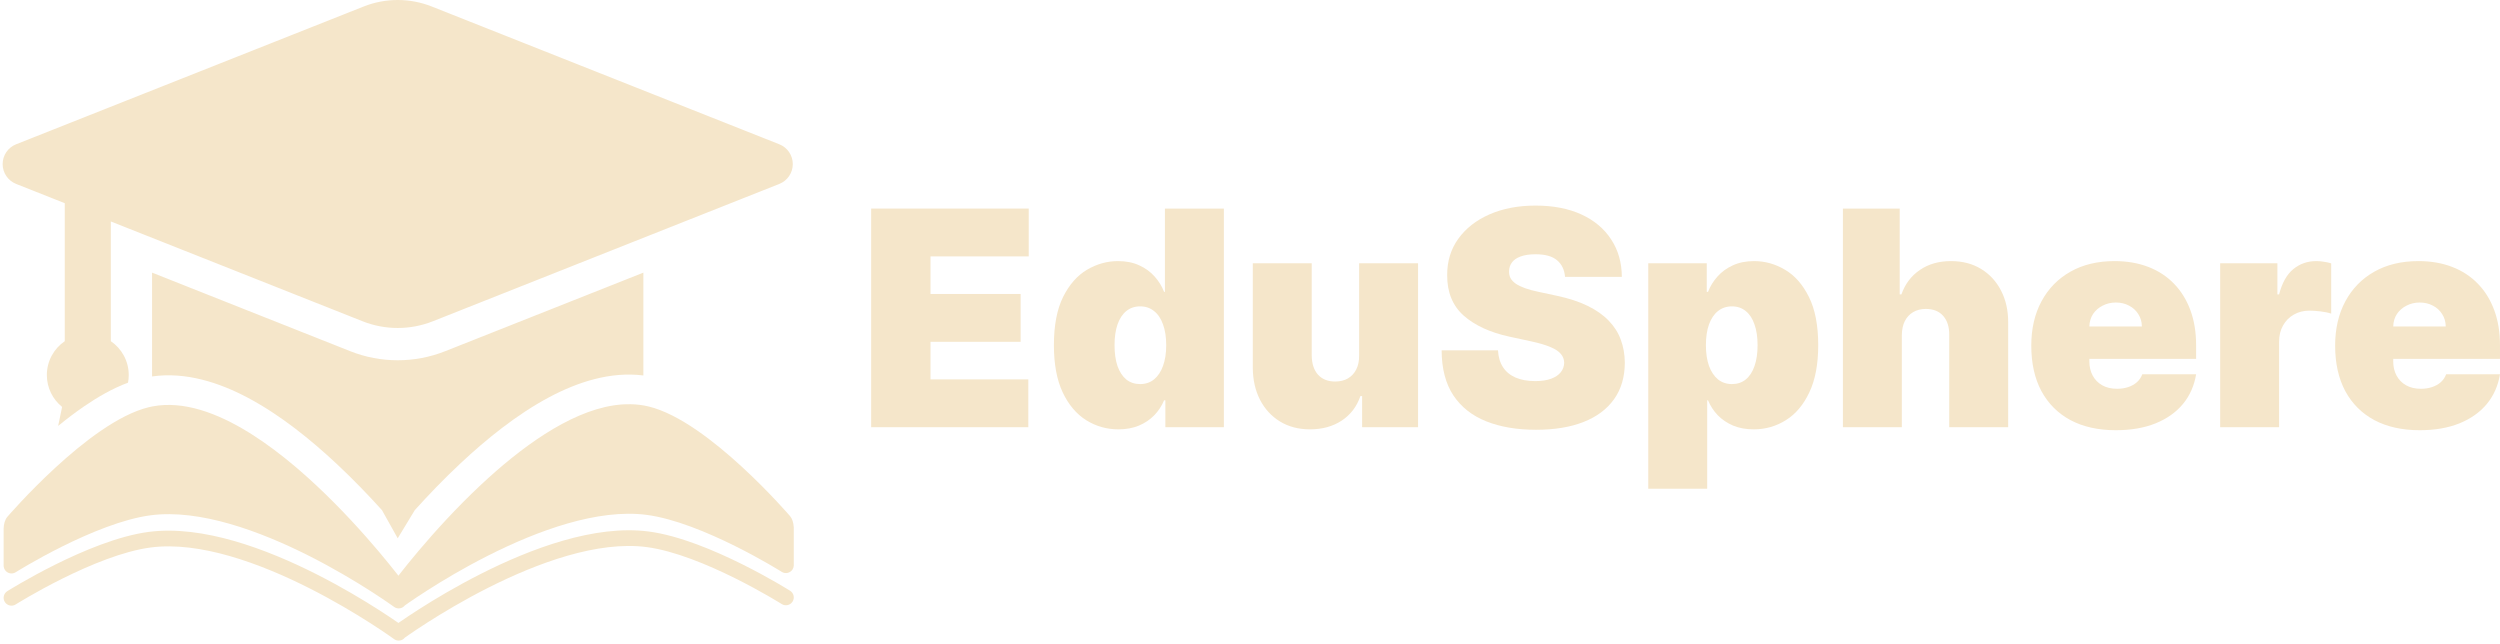
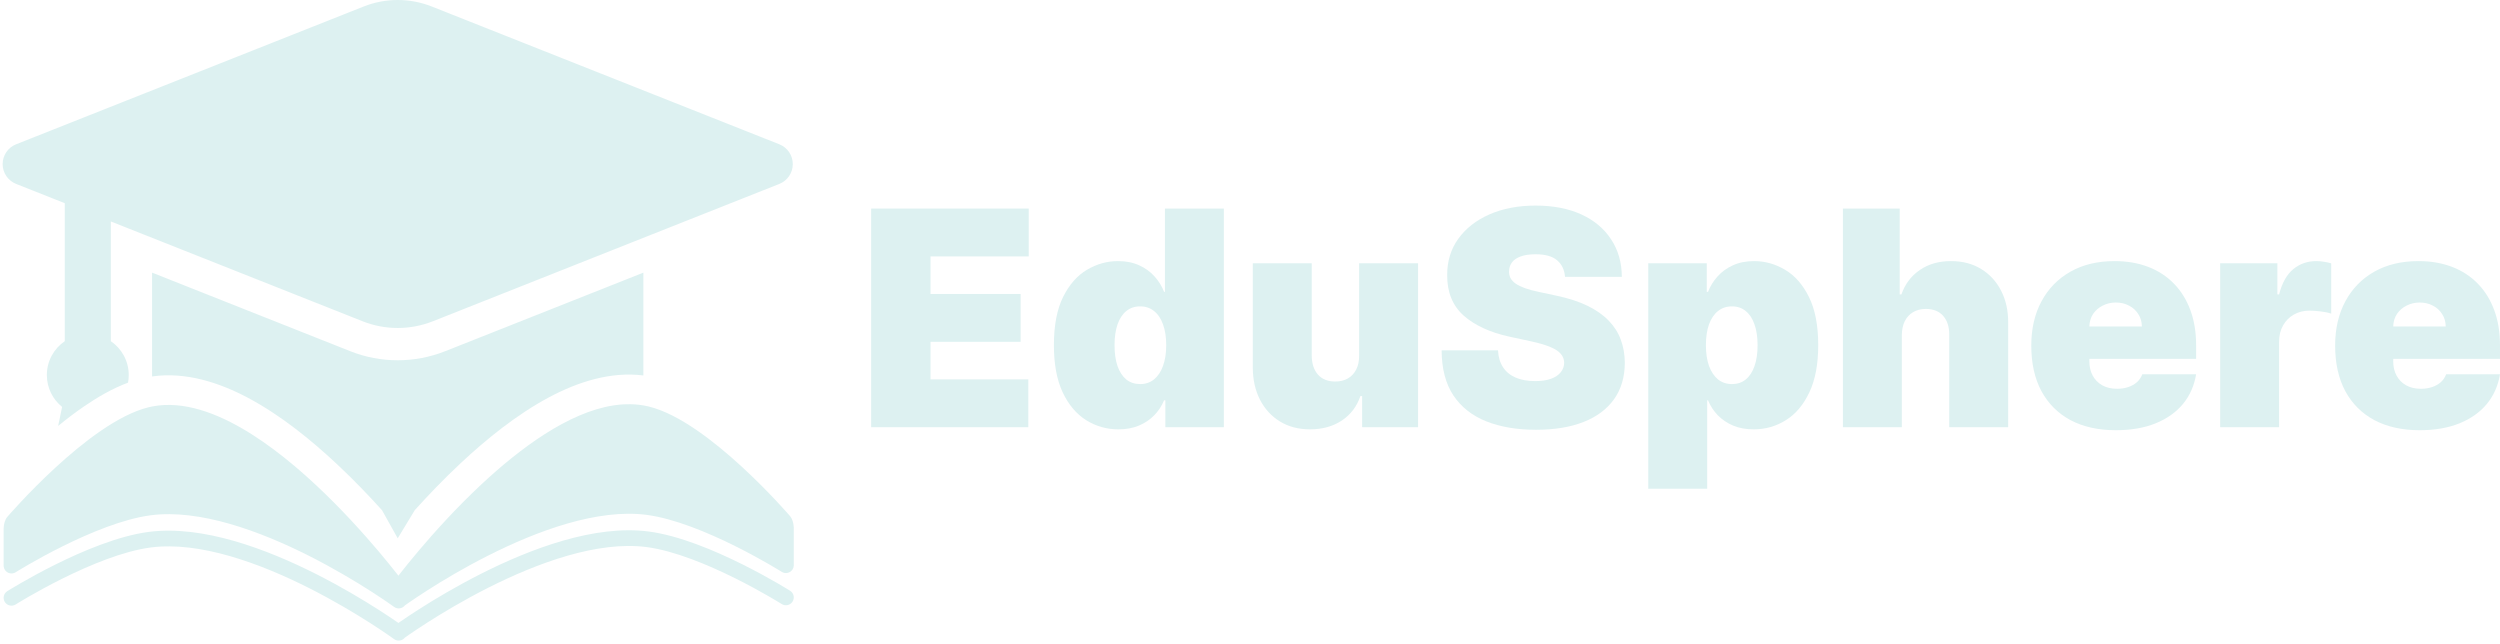
<svg xmlns="http://www.w3.org/2000/svg" width="474" height="122" viewBox="0 0 474 122" fill="none">
-   <path d="M91.208 108.785C100.595 104.042 112.753 99.432 122.994 100.774C128.759 101.529 135.498 104.382 140.697 106.968C143.319 108.272 145.59 109.529 147.207 110.461C148.016 110.927 148.662 111.312 149.107 111.582C149.33 111.717 149.502 111.823 149.62 111.896C149.679 111.932 149.724 111.96 149.755 111.98C149.77 111.989 149.783 111.997 149.791 112.002C149.795 112.004 149.799 112.007 149.801 112.008C149.802 112.008 149.803 112.009 149.804 112.009L149.805 112.01C150.5 112.448 150.709 113.369 150.271 114.065C149.832 114.76 148.913 114.969 148.217 114.53L148.215 114.529L148.178 114.506C148.15 114.489 148.109 114.463 148.054 114.429C147.943 114.361 147.779 114.26 147.564 114.13C147.136 113.87 146.508 113.495 145.72 113.041C144.142 112.132 141.925 110.905 139.371 109.635C134.218 107.072 127.852 104.414 122.607 103.727C113.334 102.511 101.889 106.725 92.551 111.443C87.926 113.781 83.898 116.2 81.027 118.035C79.593 118.952 78.449 119.722 77.666 120.261C77.275 120.53 76.974 120.741 76.772 120.885C76.77 120.886 76.768 120.888 76.767 120.889C76.274 121.519 75.367 121.65 74.716 121.175L74.713 121.173C74.71 121.171 74.705 121.168 74.699 121.163C74.687 121.154 74.668 121.141 74.644 121.123C74.593 121.087 74.517 121.032 74.416 120.96C74.214 120.817 73.913 120.605 73.522 120.336C72.739 119.797 71.595 119.026 70.16 118.109C67.289 116.274 63.262 113.856 58.637 111.519C49.299 106.8 37.854 102.587 28.58 103.802C23.335 104.489 16.969 107.146 11.816 109.709C9.262 110.98 7.045 112.207 5.468 113.116C4.68 113.57 4.052 113.944 3.623 114.204C3.409 114.334 3.244 114.436 3.134 114.504C3.079 114.538 3.036 114.564 3.009 114.581L2.972 114.605L2.971 114.606C2.275 115.044 1.355 114.834 0.917 114.139C0.479 113.443 0.687 112.523 1.383 112.085L2.147 113.299C1.428 112.156 1.385 112.089 1.383 112.085L1.384 112.084C1.384 112.084 1.386 112.084 1.387 112.083C1.389 112.082 1.392 112.079 1.396 112.076C1.405 112.071 1.417 112.064 1.432 112.055C1.463 112.036 1.509 112.007 1.567 111.971C1.685 111.898 1.858 111.792 2.08 111.657C2.525 111.388 3.172 111.002 3.98 110.536C5.597 109.605 7.869 108.347 10.49 107.043C15.69 104.457 22.428 101.604 28.192 100.849C38.433 99.507 50.593 104.117 59.98 108.86C64.717 111.254 68.833 113.727 71.764 115.601C73.23 116.538 74.402 117.326 75.21 117.882C75.328 117.963 75.438 118.04 75.54 118.11C75.671 118.019 75.817 117.918 75.978 117.808C76.785 117.252 77.957 116.463 79.424 115.525C82.355 113.652 86.471 111.179 91.208 108.785Z" fill="#F5E6CA" />
-   <path fill-rule="evenodd" clip-rule="evenodd" d="M119.571 76.64H119.574C120.733 76.662 121.875 76.802 122.994 77.073C128.759 78.471 135.498 83.749 140.697 88.535C143.319 90.948 145.59 93.275 147.207 94.999C148.016 95.862 148.662 96.574 149.107 97.073C149.33 97.323 149.502 97.52 149.62 97.654C149.679 97.722 149.724 97.774 149.755 97.81C149.77 97.827 149.783 97.841 149.791 97.851C149.795 97.855 149.798 97.859 149.8 97.861C149.801 97.862 149.802 97.864 149.803 97.864L149.804 97.866C149.802 97.874 149.762 97.99 149.098 99.942L149.804 97.866C150.21 98.341 150.45 99.119 150.492 99.942H150.5V107.238H150.498C150.486 107.486 150.412 107.735 150.271 107.959C149.832 108.654 148.912 108.863 148.217 108.425L148.215 108.424L148.178 108.4C148.15 108.383 148.109 108.357 148.054 108.323C147.943 108.255 147.779 108.154 147.564 108.024C147.136 107.765 146.508 107.39 145.72 106.936C144.142 106.027 141.925 104.8 139.371 103.529C134.218 100.966 127.852 98.308 122.607 97.621C113.334 96.406 101.889 100.619 92.551 105.338C87.926 107.675 83.898 110.095 81.027 111.93C79.593 112.847 78.449 113.616 77.666 114.155C77.275 114.425 76.974 114.636 76.772 114.779C76.77 114.78 76.768 114.782 76.767 114.783C76.274 115.414 75.367 115.544 74.716 115.069L74.713 115.067C74.71 115.065 74.705 115.062 74.699 115.058C74.687 115.049 74.668 115.035 74.644 115.017C74.593 114.98 74.517 114.926 74.416 114.855C74.214 114.711 73.913 114.499 73.522 114.23C72.739 113.691 71.595 112.921 70.16 112.004C67.289 110.169 63.262 107.751 58.637 105.413C49.299 100.694 37.854 96.481 28.58 97.696C23.335 98.384 16.969 101.041 11.816 103.604C9.262 104.874 7.045 106.102 5.468 107.011C4.68 107.465 4.052 107.839 3.623 108.099C3.409 108.228 3.244 108.33 3.134 108.399C3.079 108.433 3.036 108.459 3.009 108.476L2.972 108.499C2.276 108.937 1.355 108.729 0.917 108.033C0.79 107.831 0.717 107.61 0.695 107.388H0.688V100.239C0.705 99.359 0.95 98.51 1.383 98.005L2.144 100.239C1.396 98.042 1.384 98.005 1.384 98.004L1.385 98.003C1.385 98.002 1.386 98.001 1.387 98C1.389 97.998 1.393 97.994 1.396 97.989C1.405 97.98 1.416 97.966 1.432 97.948C1.463 97.913 1.509 97.86 1.567 97.793C1.685 97.658 1.857 97.462 2.08 97.212C2.525 96.713 3.172 96 3.98 95.138C5.597 93.414 7.869 91.087 10.49 88.674C15.69 83.888 22.428 78.61 28.192 77.212C28.435 77.153 28.678 77.1 28.923 77.054C28.959 77.047 28.996 77.04 29.032 77.033C29.005 77.038 28.978 77.044 28.951 77.049C34.751 75.955 41.12 78.248 47.227 82.025C47.397 82.13 47.566 82.237 47.735 82.344C50.533 84.115 53.271 86.189 55.868 88.379C55.998 88.488 56.127 88.598 56.256 88.708L56.339 88.778C56.375 88.809 56.411 88.841 56.447 88.872L56.887 89.25C57.945 90.168 58.978 91.101 59.98 92.037C64.717 96.467 68.833 101.043 71.764 104.51C73.23 106.244 74.402 107.704 75.21 108.733C75.328 108.882 75.438 109.023 75.54 109.154C75.671 108.985 75.817 108.798 75.978 108.594C76.785 107.565 77.958 106.105 79.424 104.371C82.355 100.905 86.47 96.328 91.207 91.898C98.616 84.97 107.752 78.195 116.309 76.869C116.391 76.856 116.473 76.845 116.556 76.833C116.6 76.827 116.645 76.82 116.689 76.814C116.972 76.775 117.254 76.742 117.535 76.716C117.546 76.715 117.557 76.715 117.567 76.714C117.593 76.712 117.619 76.708 117.646 76.706C117.692 76.702 117.738 76.699 117.784 76.695C117.771 76.696 117.758 76.697 117.745 76.698C117.77 76.696 117.795 76.694 117.819 76.692C117.849 76.69 117.879 76.689 117.908 76.687C117.896 76.688 117.883 76.689 117.87 76.689C118.013 76.679 118.155 76.669 118.298 76.661C118.284 76.662 118.269 76.663 118.255 76.664C118.277 76.663 118.3 76.661 118.322 76.66C118.332 76.66 118.342 76.659 118.353 76.658C118.348 76.659 118.343 76.659 118.338 76.659C118.751 76.638 119.162 76.632 119.571 76.64ZM116.309 76.869C116.306 76.87 116.304 76.871 116.302 76.871L116.32 76.868C116.317 76.869 116.312 76.869 116.309 76.869ZM116.689 76.814C116.677 76.815 116.664 76.818 116.651 76.819C116.669 76.817 116.687 76.815 116.704 76.813C116.699 76.813 116.694 76.813 116.689 76.814ZM117.513 76.719C117.523 76.718 117.534 76.717 117.544 76.716C117.541 76.716 117.538 76.716 117.535 76.716C117.528 76.717 117.52 76.718 117.513 76.719ZM117.646 76.706C117.634 76.707 117.621 76.709 117.609 76.71C117.636 76.708 117.662 76.705 117.688 76.703C117.674 76.704 117.66 76.705 117.646 76.706Z" fill="#F5E6CA" />
-   <path d="M121.983 71.187C115.71 70.4 109.502 72.454 104.144 75.302C98.033 78.549 92.235 83.246 87.37 87.796C84.113 90.842 81.15 93.941 78.644 96.723L75.406 102.06L72.425 96.73C69.944 93.982 67.023 90.932 63.817 87.935C58.952 83.385 53.153 78.688 47.043 75.441C41.578 72.536 35.23 70.457 28.83 71.375V51.691L66.408 66.589C69.285 67.728 72.312 68.306 75.405 68.306C78.498 68.306 81.525 67.728 84.401 66.589L121.983 51.691V71.187Z" fill="#F5E6CA" />
-   <path fill-rule="evenodd" clip-rule="evenodd" d="M332.589 49.504C334.64 49.504 336.59 50.051 338.438 51.144C340.301 52.237 341.812 53.958 342.973 56.306C344.147 58.654 344.734 61.703 344.734 65.454C344.734 69.044 344.174 72.019 343.054 74.381C341.947 76.742 340.463 78.504 338.601 79.664C336.752 80.825 334.721 81.404 332.508 81.404C331.051 81.404 329.748 81.169 328.602 80.696C327.468 80.211 326.496 79.556 325.687 78.733C324.891 77.896 324.276 76.952 323.845 75.9H323.683V92.659H312.51V49.909H323.602V55.334H323.845C324.25 54.282 324.843 53.317 325.626 52.44C326.409 51.549 327.381 50.84 328.541 50.314C329.701 49.774 331.051 49.504 332.589 49.504ZM328.379 58.087C327.353 58.087 326.47 58.384 325.728 58.978C324.999 59.558 324.432 60.401 324.027 61.507C323.636 62.6 323.44 63.916 323.44 65.454C323.44 66.966 323.636 68.275 324.027 69.381C324.432 70.474 324.999 71.325 325.728 71.932C326.47 72.525 327.353 72.822 328.379 72.822C329.404 72.822 330.275 72.532 330.99 71.952C331.719 71.359 332.272 70.515 332.649 69.422C333.041 68.315 333.237 66.993 333.237 65.454C333.237 63.916 333.041 62.6 332.649 61.507C332.272 60.401 331.719 59.558 330.99 58.978C330.275 58.384 329.404 58.087 328.379 58.087Z" fill="#F5E6CA" />
-   <path fill-rule="evenodd" clip-rule="evenodd" d="M400.919 49.504C403.267 49.504 405.392 49.868 407.295 50.597C409.198 51.325 410.824 52.386 412.174 53.776C413.523 55.152 414.562 56.825 415.291 58.795C416.02 60.765 416.384 62.985 416.384 65.454V68.045H396.143V68.531C396.143 69.53 396.351 70.421 396.77 71.203C397.188 71.986 397.789 72.6 398.571 73.045C399.354 73.49 400.299 73.713 401.405 73.713C402.174 73.713 402.876 73.605 403.51 73.389C404.157 73.173 404.711 72.863 405.17 72.458C405.629 72.04 405.966 71.54 406.182 70.96H416.384C416.033 73.119 415.203 74.995 413.895 76.587C412.586 78.166 410.851 79.394 408.692 80.272C406.547 81.135 404.036 81.567 401.162 81.567C397.843 81.567 394.982 80.933 392.58 79.664C390.192 78.382 388.349 76.547 387.054 74.158C385.772 71.756 385.131 68.882 385.131 65.535C385.131 62.324 385.779 59.517 387.074 57.115C388.37 54.713 390.198 52.844 392.56 51.508C394.921 50.172 397.707 49.504 400.919 49.504ZM401.162 57.358C400.258 57.358 399.428 57.553 398.673 57.944C397.917 58.322 397.309 58.849 396.851 59.523C396.405 60.198 396.17 60.988 396.143 61.892H406.102C406.088 61.001 405.858 60.219 405.413 59.544C404.981 58.856 404.394 58.322 403.652 57.944C402.924 57.553 402.093 57.358 401.162 57.358Z" fill="#F5E6CA" />
-   <path fill-rule="evenodd" clip-rule="evenodd" d="M458.531 49.504C460.879 49.504 463.005 49.868 464.907 50.597C466.81 51.325 468.437 52.386 469.786 53.776C471.135 55.152 472.175 56.825 472.903 58.795C473.632 60.765 473.996 62.985 473.996 65.454V68.045H453.755V68.531C453.755 69.53 453.964 70.421 454.382 71.203C454.8 71.986 455.401 72.6 456.184 73.045C456.966 73.49 457.911 73.713 459.018 73.713C459.787 73.713 460.488 73.605 461.122 73.389C461.77 73.173 462.323 72.863 462.782 72.458C463.241 72.04 463.578 71.54 463.794 70.96H473.996C473.645 73.119 472.816 74.995 471.507 76.587C470.198 78.166 468.464 79.394 466.305 80.272C464.159 81.135 461.649 81.567 458.774 81.567C455.455 81.567 452.594 80.933 450.192 79.664C447.804 78.382 445.961 76.547 444.666 74.158C443.384 71.756 442.743 68.882 442.743 65.535C442.743 62.324 443.391 59.517 444.687 57.115C445.982 54.713 447.81 52.844 450.172 51.508C452.533 50.172 455.32 49.504 458.531 49.504ZM458.774 57.358C457.871 57.358 457.041 57.553 456.285 57.944C455.529 58.322 454.922 58.849 454.463 59.523C454.018 60.198 453.782 60.988 453.755 61.892H463.714C463.7 61.001 463.471 60.219 463.025 59.544C462.594 58.856 462.007 58.322 461.265 57.944C460.536 57.553 459.706 57.358 458.774 57.358Z" fill="#F5E6CA" />
-   <path d="M291.145 38.979C294.491 38.979 297.386 39.538 299.828 40.658C302.271 41.778 304.153 43.358 305.476 45.396C306.811 47.42 307.487 49.788 307.5 52.5H296.731C296.623 51.151 296.117 50.098 295.213 49.342C294.322 48.586 292.966 48.209 291.145 48.209C289.984 48.209 289.033 48.351 288.291 48.634C287.562 48.904 287.022 49.275 286.671 49.747C286.32 50.219 286.139 50.759 286.125 51.366C286.098 51.866 286.185 52.318 286.388 52.723C286.604 53.114 286.942 53.471 287.4 53.795C287.859 54.105 288.446 54.389 289.161 54.646C289.876 54.902 290.727 55.132 291.712 55.334L295.112 56.063C297.406 56.548 299.369 57.189 301.002 57.985C302.635 58.782 303.971 59.719 305.01 60.799C306.049 61.865 306.812 63.066 307.298 64.401C307.797 65.737 308.053 67.196 308.066 68.775C308.053 71.5 307.372 73.807 306.022 75.696C304.673 77.585 302.743 79.023 300.233 80.008C297.737 80.993 294.734 81.485 291.226 81.485C287.623 81.485 284.478 80.953 281.793 79.887C279.121 78.821 277.043 77.181 275.559 74.968C274.088 72.741 273.346 69.894 273.332 66.426H284.02C284.087 67.694 284.404 68.76 284.971 69.624C285.537 70.488 286.334 71.143 287.359 71.588C288.398 72.033 289.633 72.256 291.063 72.256C292.264 72.256 293.27 72.108 294.08 71.811C294.89 71.514 295.504 71.102 295.922 70.575C296.34 70.049 296.556 69.449 296.569 68.775C296.556 68.14 296.347 67.587 295.942 67.114C295.551 66.629 294.903 66.196 293.999 65.818C293.095 65.427 291.873 65.063 290.335 64.726L286.206 63.835C282.536 63.039 279.641 61.71 277.522 59.848C275.417 57.972 274.371 55.414 274.385 52.176C274.371 49.544 275.073 47.244 276.49 45.273C277.921 43.29 279.898 41.745 282.421 40.639C284.958 39.532 287.866 38.979 291.145 38.979Z" fill="#F5E6CA" />
-   <path fill-rule="evenodd" clip-rule="evenodd" d="M232.045 81H220.952V75.9H220.709C220.277 76.952 219.657 77.896 218.848 78.733C218.052 79.556 217.08 80.211 215.933 80.696C214.799 81.169 213.503 81.404 212.046 81.404C209.833 81.404 207.796 80.825 205.934 79.664C204.085 78.504 202.6 76.742 201.48 74.381C200.374 72.019 199.82 69.044 199.82 65.454C199.82 61.703 200.4 58.654 201.561 56.306C202.735 53.958 204.246 52.237 206.095 51.144C207.957 50.051 209.914 49.504 211.965 49.504C213.503 49.504 214.853 49.774 216.014 50.314C217.174 50.84 218.145 51.549 218.928 52.44C219.71 53.317 220.304 54.282 220.709 55.334H220.871V39.545H232.045V81ZM216.176 58.087C215.15 58.087 214.273 58.384 213.544 58.978C212.829 59.558 212.275 60.401 211.884 61.507C211.506 62.6 211.317 63.916 211.317 65.454C211.317 66.993 211.506 68.315 211.884 69.422C212.275 70.515 212.829 71.359 213.544 71.952C214.273 72.532 215.15 72.822 216.176 72.822C217.201 72.822 218.078 72.525 218.807 71.932C219.549 71.325 220.116 70.474 220.507 69.381C220.912 68.275 221.114 66.965 221.114 65.454C221.114 63.916 220.912 62.6 220.507 61.507C220.116 60.401 219.549 59.558 218.807 58.978C218.078 58.384 217.201 58.087 216.176 58.087Z" fill="#F5E6CA" />
-   <path d="M248.703 67.397C248.717 68.936 249.108 70.144 249.877 71.021C250.66 71.898 251.753 72.337 253.156 72.337C254.087 72.337 254.891 72.14 255.565 71.749C256.253 71.344 256.78 70.778 257.145 70.049C257.522 69.307 257.704 68.423 257.69 67.397V49.909H268.864V81H258.258V75.089H257.934C257.259 77.073 256.078 78.625 254.392 79.745C252.705 80.852 250.701 81.404 248.38 81.404C246.208 81.404 244.305 80.906 242.672 79.907C241.053 78.909 239.791 77.532 238.887 75.777C237.996 74.023 237.544 72.012 237.53 69.745V49.909H248.703V67.397Z" fill="#F5E6CA" />
-   <path d="M195.048 48.613H176.426V55.738H193.51V64.807H176.426V71.932H194.968V81H165.172V39.545H195.048V48.613Z" fill="#F5E6CA" />
-   <path d="M360.184 55.819H360.507C361.208 53.836 362.376 52.291 364.009 51.185C365.642 50.065 367.605 49.504 369.899 49.504C372.099 49.504 374.009 50.004 375.628 51.002C377.261 52.001 378.523 53.377 379.413 55.131C380.317 56.885 380.763 58.896 380.749 61.163V81H369.575V63.511C369.589 61.973 369.204 60.765 368.422 59.888C367.653 59.011 366.552 58.572 365.122 58.572C364.218 58.572 363.422 58.775 362.733 59.18C362.059 59.571 361.533 60.138 361.155 60.88C360.791 61.609 360.601 62.485 360.588 63.511V81H349.415V39.545H360.184V55.819Z" fill="#F5E6CA" />
-   <path d="M439.16 49.504C439.646 49.504 440.125 49.545 440.598 49.626C441.083 49.694 441.549 49.794 441.994 49.929V59.463C441.441 59.274 440.76 59.133 439.95 59.038C439.141 58.944 438.445 58.897 437.865 58.897C436.772 58.897 435.787 59.146 434.91 59.646C434.047 60.131 433.365 60.819 432.865 61.71C432.366 62.587 432.116 63.619 432.116 64.807V81H420.943V49.909H431.793V55.819H432.116C432.683 53.633 433.581 52.035 434.809 51.023C436.05 50.011 437.501 49.504 439.16 49.504Z" fill="#F5E6CA" />
-   <path d="M68.961 1.231C73.101 -0.41 77.711 -0.41 81.851 1.231L147.76 27.357C149.301 27.967 150.313 29.456 150.313 31.113C150.313 32.771 149.302 34.261 147.762 34.871L82.061 60.915C77.786 62.61 73.025 62.61 68.75 60.915L21.013 41.99V64.689C23.062 66.087 24.408 68.439 24.408 71.108C24.408 71.601 24.363 72.085 24.274 72.553C21.338 73.643 18.498 75.296 15.955 77.037C14.258 78.199 12.601 79.466 11.025 80.758L11.776 77.153C10.012 75.73 8.883 73.551 8.883 71.108C8.883 68.44 10.229 66.087 12.278 64.689V38.528L3.052 34.871C1.512 34.26 0.5 32.771 0.5 31.113C0.5 29.457 1.511 27.967 3.052 27.357L68.961 1.231Z" fill="#F5E6CA" />
+   <path d="M91.208 108.785C100.595 104.042 112.753 99.432 122.994 100.774C128.759 101.529 135.498 104.382 140.697 106.968C143.319 108.272 145.59 109.529 147.207 110.461C148.016 110.927 148.662 111.312 149.107 111.582C149.33 111.717 149.502 111.823 149.62 111.896C149.679 111.932 149.724 111.96 149.755 111.98C149.77 111.989 149.783 111.997 149.791 112.002C149.795 112.004 149.799 112.007 149.801 112.008C149.802 112.008 149.803 112.009 149.804 112.009L149.805 112.01C150.5 112.448 150.709 113.369 150.271 114.065C149.832 114.76 148.913 114.969 148.217 114.53L148.215 114.529L148.178 114.506C148.15 114.489 148.109 114.463 148.054 114.429C147.943 114.361 147.779 114.26 147.564 114.13C147.136 113.87 146.508 113.495 145.72 113.041C144.142 112.132 141.925 110.905 139.371 109.635C134.218 107.072 127.852 104.414 122.607 103.727C113.334 102.511 101.889 106.725 92.551 111.443C87.926 113.781 83.898 116.2 81.027 118.035C79.593 118.952 78.449 119.722 77.666 120.261C77.275 120.53 76.974 120.741 76.772 120.885C76.77 120.886 76.768 120.888 76.767 120.889C76.274 121.519 75.367 121.65 74.716 121.175L74.713 121.173C74.71 121.171 74.705 121.168 74.699 121.163C74.687 121.154 74.668 121.141 74.644 121.123C74.593 121.087 74.517 121.032 74.416 120.96C74.214 120.817 73.913 120.605 73.522 120.336C72.739 119.797 71.595 119.026 70.16 118.109C67.289 116.274 63.262 113.856 58.637 111.519C49.299 106.8 37.854 102.587 28.58 103.802C23.335 104.489 16.969 107.146 11.816 109.709C9.262 110.98 7.045 112.207 5.468 113.116C4.68 113.57 4.052 113.944 3.623 114.204C3.409 114.334 3.244 114.436 3.134 114.504C3.079 114.538 3.036 114.564 3.009 114.581L2.972 114.605L2.971 114.606C2.275 115.044 1.355 114.834 0.917 114.139C0.479 113.443 0.687 112.523 1.383 112.085L2.147 113.299C1.428 112.156 1.385 112.089 1.383 112.085L1.384 112.084C1.384 112.084 1.386 112.084 1.387 112.083C1.389 112.082 1.392 112.079 1.396 112.076C1.405 112.071 1.417 112.064 1.432 112.055C1.463 112.036 1.509 112.007 1.567 111.971C1.685 111.898 1.858 111.792 2.08 111.657C2.525 111.388 3.172 111.002 3.98 110.536C5.597 109.605 7.869 108.347 10.49 107.043C15.69 104.457 22.428 101.604 28.192 100.849C38.433 99.507 50.593 104.117 59.98 108.86C64.717 111.254 68.833 113.727 71.764 115.601C73.23 116.538 74.402 117.326 75.21 117.882C75.328 117.963 75.438 118.04 75.54 118.11C75.671 118.019 75.817 117.918 75.978 117.808C76.785 117.252 77.957 116.463 79.424 115.525C82.355 113.652 86.471 111.179 91.208 108.785Z" fill="#ddf1f1" />
+   <path fill-rule="evenodd" clip-rule="evenodd" d="M119.571 76.64H119.574C120.733 76.662 121.875 76.802 122.994 77.073C128.759 78.471 135.498 83.749 140.697 88.535C143.319 90.948 145.59 93.275 147.207 94.999C148.016 95.862 148.662 96.574 149.107 97.073C149.33 97.323 149.502 97.52 149.62 97.654C149.679 97.722 149.724 97.774 149.755 97.81C149.77 97.827 149.783 97.841 149.791 97.851C149.795 97.855 149.798 97.859 149.8 97.861C149.801 97.862 149.802 97.864 149.803 97.864L149.804 97.866C149.802 97.874 149.762 97.99 149.098 99.942L149.804 97.866C150.21 98.341 150.45 99.119 150.492 99.942H150.5V107.238H150.498C150.486 107.486 150.412 107.735 150.271 107.959C149.832 108.654 148.912 108.863 148.217 108.425L148.215 108.424L148.178 108.4C148.15 108.383 148.109 108.357 148.054 108.323C147.943 108.255 147.779 108.154 147.564 108.024C147.136 107.765 146.508 107.39 145.72 106.936C144.142 106.027 141.925 104.8 139.371 103.529C134.218 100.966 127.852 98.308 122.607 97.621C113.334 96.406 101.889 100.619 92.551 105.338C87.926 107.675 83.898 110.095 81.027 111.93C79.593 112.847 78.449 113.616 77.666 114.155C77.275 114.425 76.974 114.636 76.772 114.779C76.77 114.78 76.768 114.782 76.767 114.783C76.274 115.414 75.367 115.544 74.716 115.069L74.713 115.067C74.71 115.065 74.705 115.062 74.699 115.058C74.687 115.049 74.668 115.035 74.644 115.017C74.593 114.98 74.517 114.926 74.416 114.855C74.214 114.711 73.913 114.499 73.522 114.23C72.739 113.691 71.595 112.921 70.16 112.004C67.289 110.169 63.262 107.751 58.637 105.413C49.299 100.694 37.854 96.481 28.58 97.696C23.335 98.384 16.969 101.041 11.816 103.604C9.262 104.874 7.045 106.102 5.468 107.011C4.68 107.465 4.052 107.839 3.623 108.099C3.409 108.228 3.244 108.33 3.134 108.399C3.079 108.433 3.036 108.459 3.009 108.476L2.972 108.499C2.276 108.937 1.355 108.729 0.917 108.033C0.79 107.831 0.717 107.61 0.695 107.388H0.688V100.239C0.705 99.359 0.95 98.51 1.383 98.005L2.144 100.239C1.396 98.042 1.384 98.005 1.384 98.004L1.385 98.003C1.385 98.002 1.386 98.001 1.387 98C1.389 97.998 1.393 97.994 1.396 97.989C1.405 97.98 1.416 97.966 1.432 97.948C1.463 97.913 1.509 97.86 1.567 97.793C1.685 97.658 1.857 97.462 2.08 97.212C2.525 96.713 3.172 96 3.98 95.138C5.597 93.414 7.869 91.087 10.49 88.674C15.69 83.888 22.428 78.61 28.192 77.212C28.435 77.153 28.678 77.1 28.923 77.054C28.959 77.047 28.996 77.04 29.032 77.033C29.005 77.038 28.978 77.044 28.951 77.049C34.751 75.955 41.12 78.248 47.227 82.025C47.397 82.13 47.566 82.237 47.735 82.344C50.533 84.115 53.271 86.189 55.868 88.379C55.998 88.488 56.127 88.598 56.256 88.708L56.339 88.778C56.375 88.809 56.411 88.841 56.447 88.872L56.887 89.25C57.945 90.168 58.978 91.101 59.98 92.037C64.717 96.467 68.833 101.043 71.764 104.51C73.23 106.244 74.402 107.704 75.21 108.733C75.328 108.882 75.438 109.023 75.54 109.154C75.671 108.985 75.817 108.798 75.978 108.594C76.785 107.565 77.958 106.105 79.424 104.371C82.355 100.905 86.47 96.328 91.207 91.898C98.616 84.97 107.752 78.195 116.309 76.869C116.391 76.856 116.473 76.845 116.556 76.833C116.6 76.827 116.645 76.82 116.689 76.814C116.972 76.775 117.254 76.742 117.535 76.716C117.546 76.715 117.557 76.715 117.567 76.714C117.593 76.712 117.619 76.708 117.646 76.706C117.692 76.702 117.738 76.699 117.784 76.695C117.771 76.696 117.758 76.697 117.745 76.698C117.77 76.696 117.795 76.694 117.819 76.692C117.849 76.69 117.879 76.689 117.908 76.687C117.896 76.688 117.883 76.689 117.87 76.689C118.013 76.679 118.155 76.669 118.298 76.661C118.284 76.662 118.269 76.663 118.255 76.664C118.277 76.663 118.3 76.661 118.322 76.66C118.332 76.66 118.342 76.659 118.353 76.658C118.348 76.659 118.343 76.659 118.338 76.659C118.751 76.638 119.162 76.632 119.571 76.64ZM116.309 76.869C116.306 76.87 116.304 76.871 116.302 76.871L116.32 76.868C116.317 76.869 116.312 76.869 116.309 76.869ZM116.689 76.814C116.677 76.815 116.664 76.818 116.651 76.819C116.669 76.817 116.687 76.815 116.704 76.813C116.699 76.813 116.694 76.813 116.689 76.814ZM117.513 76.719C117.523 76.718 117.534 76.717 117.544 76.716C117.541 76.716 117.538 76.716 117.535 76.716C117.528 76.717 117.52 76.718 117.513 76.719ZM117.646 76.706C117.634 76.707 117.621 76.709 117.609 76.71C117.636 76.708 117.662 76.705 117.688 76.703C117.674 76.704 117.66 76.705 117.646 76.706Z" fill="#ddf1f1" />
+   <path d="M121.983 71.187C115.71 70.4 109.502 72.454 104.144 75.302C98.033 78.549 92.235 83.246 87.37 87.796C84.113 90.842 81.15 93.941 78.644 96.723L75.406 102.06L72.425 96.73C69.944 93.982 67.023 90.932 63.817 87.935C58.952 83.385 53.153 78.688 47.043 75.441C41.578 72.536 35.23 70.457 28.83 71.375V51.691L66.408 66.589C69.285 67.728 72.312 68.306 75.405 68.306C78.498 68.306 81.525 67.728 84.401 66.589L121.983 51.691V71.187Z" fill="#ddf1f1" />
+   <path fill-rule="evenodd" clip-rule="evenodd" d="M332.589 49.504C334.64 49.504 336.59 50.051 338.438 51.144C340.301 52.237 341.812 53.958 342.973 56.306C344.147 58.654 344.734 61.703 344.734 65.454C344.734 69.044 344.174 72.019 343.054 74.381C341.947 76.742 340.463 78.504 338.601 79.664C336.752 80.825 334.721 81.404 332.508 81.404C331.051 81.404 329.748 81.169 328.602 80.696C327.468 80.211 326.496 79.556 325.687 78.733C324.891 77.896 324.276 76.952 323.845 75.9H323.683V92.659H312.51V49.909H323.602V55.334H323.845C324.25 54.282 324.843 53.317 325.626 52.44C326.409 51.549 327.381 50.84 328.541 50.314C329.701 49.774 331.051 49.504 332.589 49.504ZM328.379 58.087C327.353 58.087 326.47 58.384 325.728 58.978C324.999 59.558 324.432 60.401 324.027 61.507C323.636 62.6 323.44 63.916 323.44 65.454C323.44 66.966 323.636 68.275 324.027 69.381C324.432 70.474 324.999 71.325 325.728 71.932C326.47 72.525 327.353 72.822 328.379 72.822C329.404 72.822 330.275 72.532 330.99 71.952C331.719 71.359 332.272 70.515 332.649 69.422C333.041 68.315 333.237 66.993 333.237 65.454C333.237 63.916 333.041 62.6 332.649 61.507C332.272 60.401 331.719 59.558 330.99 58.978C330.275 58.384 329.404 58.087 328.379 58.087Z" fill="#ddf1f1" />
+   <path fill-rule="evenodd" clip-rule="evenodd" d="M400.919 49.504C403.267 49.504 405.392 49.868 407.295 50.597C409.198 51.325 410.824 52.386 412.174 53.776C413.523 55.152 414.562 56.825 415.291 58.795C416.02 60.765 416.384 62.985 416.384 65.454V68.045H396.143V68.531C396.143 69.53 396.351 70.421 396.77 71.203C397.188 71.986 397.789 72.6 398.571 73.045C399.354 73.49 400.299 73.713 401.405 73.713C402.174 73.713 402.876 73.605 403.51 73.389C404.157 73.173 404.711 72.863 405.17 72.458C405.629 72.04 405.966 71.54 406.182 70.96H416.384C416.033 73.119 415.203 74.995 413.895 76.587C412.586 78.166 410.851 79.394 408.692 80.272C406.547 81.135 404.036 81.567 401.162 81.567C397.843 81.567 394.982 80.933 392.58 79.664C390.192 78.382 388.349 76.547 387.054 74.158C385.772 71.756 385.131 68.882 385.131 65.535C385.131 62.324 385.779 59.517 387.074 57.115C388.37 54.713 390.198 52.844 392.56 51.508C394.921 50.172 397.707 49.504 400.919 49.504ZM401.162 57.358C400.258 57.358 399.428 57.553 398.673 57.944C397.917 58.322 397.309 58.849 396.851 59.523C396.405 60.198 396.17 60.988 396.143 61.892H406.102C406.088 61.001 405.858 60.219 405.413 59.544C404.981 58.856 404.394 58.322 403.652 57.944C402.924 57.553 402.093 57.358 401.162 57.358Z" fill="#ddf1f1" />
+   <path fill-rule="evenodd" clip-rule="evenodd" d="M458.531 49.504C460.879 49.504 463.005 49.868 464.907 50.597C466.81 51.325 468.437 52.386 469.786 53.776C471.135 55.152 472.175 56.825 472.903 58.795C473.632 60.765 473.996 62.985 473.996 65.454V68.045H453.755V68.531C453.755 69.53 453.964 70.421 454.382 71.203C454.8 71.986 455.401 72.6 456.184 73.045C456.966 73.49 457.911 73.713 459.018 73.713C459.787 73.713 460.488 73.605 461.122 73.389C461.77 73.173 462.323 72.863 462.782 72.458C463.241 72.04 463.578 71.54 463.794 70.96H473.996C473.645 73.119 472.816 74.995 471.507 76.587C470.198 78.166 468.464 79.394 466.305 80.272C464.159 81.135 461.649 81.567 458.774 81.567C455.455 81.567 452.594 80.933 450.192 79.664C447.804 78.382 445.961 76.547 444.666 74.158C443.384 71.756 442.743 68.882 442.743 65.535C442.743 62.324 443.391 59.517 444.687 57.115C445.982 54.713 447.81 52.844 450.172 51.508C452.533 50.172 455.32 49.504 458.531 49.504ZM458.774 57.358C457.871 57.358 457.041 57.553 456.285 57.944C455.529 58.322 454.922 58.849 454.463 59.523C454.018 60.198 453.782 60.988 453.755 61.892H463.714C463.7 61.001 463.471 60.219 463.025 59.544C462.594 58.856 462.007 58.322 461.265 57.944C460.536 57.553 459.706 57.358 458.774 57.358Z" fill="#ddf1f1" />
+   <path d="M291.145 38.979C294.491 38.979 297.386 39.538 299.828 40.658C302.271 41.778 304.153 43.358 305.476 45.396C306.811 47.42 307.487 49.788 307.5 52.5H296.731C296.623 51.151 296.117 50.098 295.213 49.342C294.322 48.586 292.966 48.209 291.145 48.209C289.984 48.209 289.033 48.351 288.291 48.634C287.562 48.904 287.022 49.275 286.671 49.747C286.32 50.219 286.139 50.759 286.125 51.366C286.098 51.866 286.185 52.318 286.388 52.723C286.604 53.114 286.942 53.471 287.4 53.795C287.859 54.105 288.446 54.389 289.161 54.646C289.876 54.902 290.727 55.132 291.712 55.334L295.112 56.063C297.406 56.548 299.369 57.189 301.002 57.985C302.635 58.782 303.971 59.719 305.01 60.799C306.049 61.865 306.812 63.066 307.298 64.401C307.797 65.737 308.053 67.196 308.066 68.775C308.053 71.5 307.372 73.807 306.022 75.696C304.673 77.585 302.743 79.023 300.233 80.008C297.737 80.993 294.734 81.485 291.226 81.485C287.623 81.485 284.478 80.953 281.793 79.887C279.121 78.821 277.043 77.181 275.559 74.968C274.088 72.741 273.346 69.894 273.332 66.426H284.02C284.087 67.694 284.404 68.76 284.971 69.624C285.537 70.488 286.334 71.143 287.359 71.588C288.398 72.033 289.633 72.256 291.063 72.256C292.264 72.256 293.27 72.108 294.08 71.811C294.89 71.514 295.504 71.102 295.922 70.575C296.34 70.049 296.556 69.449 296.569 68.775C296.556 68.14 296.347 67.587 295.942 67.114C295.551 66.629 294.903 66.196 293.999 65.818C293.095 65.427 291.873 65.063 290.335 64.726L286.206 63.835C282.536 63.039 279.641 61.71 277.522 59.848C275.417 57.972 274.371 55.414 274.385 52.176C274.371 49.544 275.073 47.244 276.49 45.273C277.921 43.29 279.898 41.745 282.421 40.639C284.958 39.532 287.866 38.979 291.145 38.979Z" fill="#ddf1f1" />
+   <path fill-rule="evenodd" clip-rule="evenodd" d="M232.045 81H220.952V75.9H220.709C220.277 76.952 219.657 77.896 218.848 78.733C218.052 79.556 217.08 80.211 215.933 80.696C214.799 81.169 213.503 81.404 212.046 81.404C209.833 81.404 207.796 80.825 205.934 79.664C204.085 78.504 202.6 76.742 201.48 74.381C200.374 72.019 199.82 69.044 199.82 65.454C199.82 61.703 200.4 58.654 201.561 56.306C202.735 53.958 204.246 52.237 206.095 51.144C207.957 50.051 209.914 49.504 211.965 49.504C213.503 49.504 214.853 49.774 216.014 50.314C217.174 50.84 218.145 51.549 218.928 52.44C219.71 53.317 220.304 54.282 220.709 55.334H220.871V39.545H232.045V81ZM216.176 58.087C215.15 58.087 214.273 58.384 213.544 58.978C212.829 59.558 212.275 60.401 211.884 61.507C211.506 62.6 211.317 63.916 211.317 65.454C211.317 66.993 211.506 68.315 211.884 69.422C212.275 70.515 212.829 71.359 213.544 71.952C214.273 72.532 215.15 72.822 216.176 72.822C217.201 72.822 218.078 72.525 218.807 71.932C219.549 71.325 220.116 70.474 220.507 69.381C220.912 68.275 221.114 66.965 221.114 65.454C221.114 63.916 220.912 62.6 220.507 61.507C220.116 60.401 219.549 59.558 218.807 58.978C218.078 58.384 217.201 58.087 216.176 58.087Z" fill="#ddf1f1" />
+   <path d="M248.703 67.397C248.717 68.936 249.108 70.144 249.877 71.021C250.66 71.898 251.753 72.337 253.156 72.337C254.087 72.337 254.891 72.14 255.565 71.749C256.253 71.344 256.78 70.778 257.145 70.049C257.522 69.307 257.704 68.423 257.69 67.397V49.909H268.864V81H258.258V75.089H257.934C257.259 77.073 256.078 78.625 254.392 79.745C252.705 80.852 250.701 81.404 248.38 81.404C246.208 81.404 244.305 80.906 242.672 79.907C241.053 78.909 239.791 77.532 238.887 75.777C237.996 74.023 237.544 72.012 237.53 69.745V49.909H248.703V67.397Z" fill="#ddf1f1" />
+   <path d="M195.048 48.613H176.426V55.738H193.51V64.807H176.426V71.932H194.968V81H165.172V39.545H195.048V48.613Z" fill="#ddf1f1" />
+   <path d="M360.184 55.819H360.507C361.208 53.836 362.376 52.291 364.009 51.185C365.642 50.065 367.605 49.504 369.899 49.504C372.099 49.504 374.009 50.004 375.628 51.002C377.261 52.001 378.523 53.377 379.413 55.131C380.317 56.885 380.763 58.896 380.749 61.163V81H369.575V63.511C369.589 61.973 369.204 60.765 368.422 59.888C367.653 59.011 366.552 58.572 365.122 58.572C364.218 58.572 363.422 58.775 362.733 59.18C362.059 59.571 361.533 60.138 361.155 60.88C360.791 61.609 360.601 62.485 360.588 63.511V81H349.415V39.545H360.184V55.819Z" fill="#ddf1f1" />
+   <path d="M439.16 49.504C439.646 49.504 440.125 49.545 440.598 49.626C441.083 49.694 441.549 49.794 441.994 49.929V59.463C441.441 59.274 440.76 59.133 439.95 59.038C439.141 58.944 438.445 58.897 437.865 58.897C436.772 58.897 435.787 59.146 434.91 59.646C434.047 60.131 433.365 60.819 432.865 61.71C432.366 62.587 432.116 63.619 432.116 64.807V81H420.943V49.909H431.793V55.819H432.116C432.683 53.633 433.581 52.035 434.809 51.023C436.05 50.011 437.501 49.504 439.16 49.504Z" fill="#ddf1f1" />
+   <path d="M68.961 1.231C73.101 -0.41 77.711 -0.41 81.851 1.231L147.76 27.357C149.301 27.967 150.313 29.456 150.313 31.113C150.313 32.771 149.302 34.261 147.762 34.871L82.061 60.915C77.786 62.61 73.025 62.61 68.75 60.915L21.013 41.99V64.689C23.062 66.087 24.408 68.439 24.408 71.108C24.408 71.601 24.363 72.085 24.274 72.553C21.338 73.643 18.498 75.296 15.955 77.037C14.258 78.199 12.601 79.466 11.025 80.758L11.776 77.153C10.012 75.73 8.883 73.551 8.883 71.108C8.883 68.44 10.229 66.087 12.278 64.689V38.528L3.052 34.871C1.512 34.26 0.5 32.771 0.5 31.113C0.5 29.457 1.511 27.967 3.052 27.357L68.961 1.231Z" fill="#ddf1f1" />
</svg>
